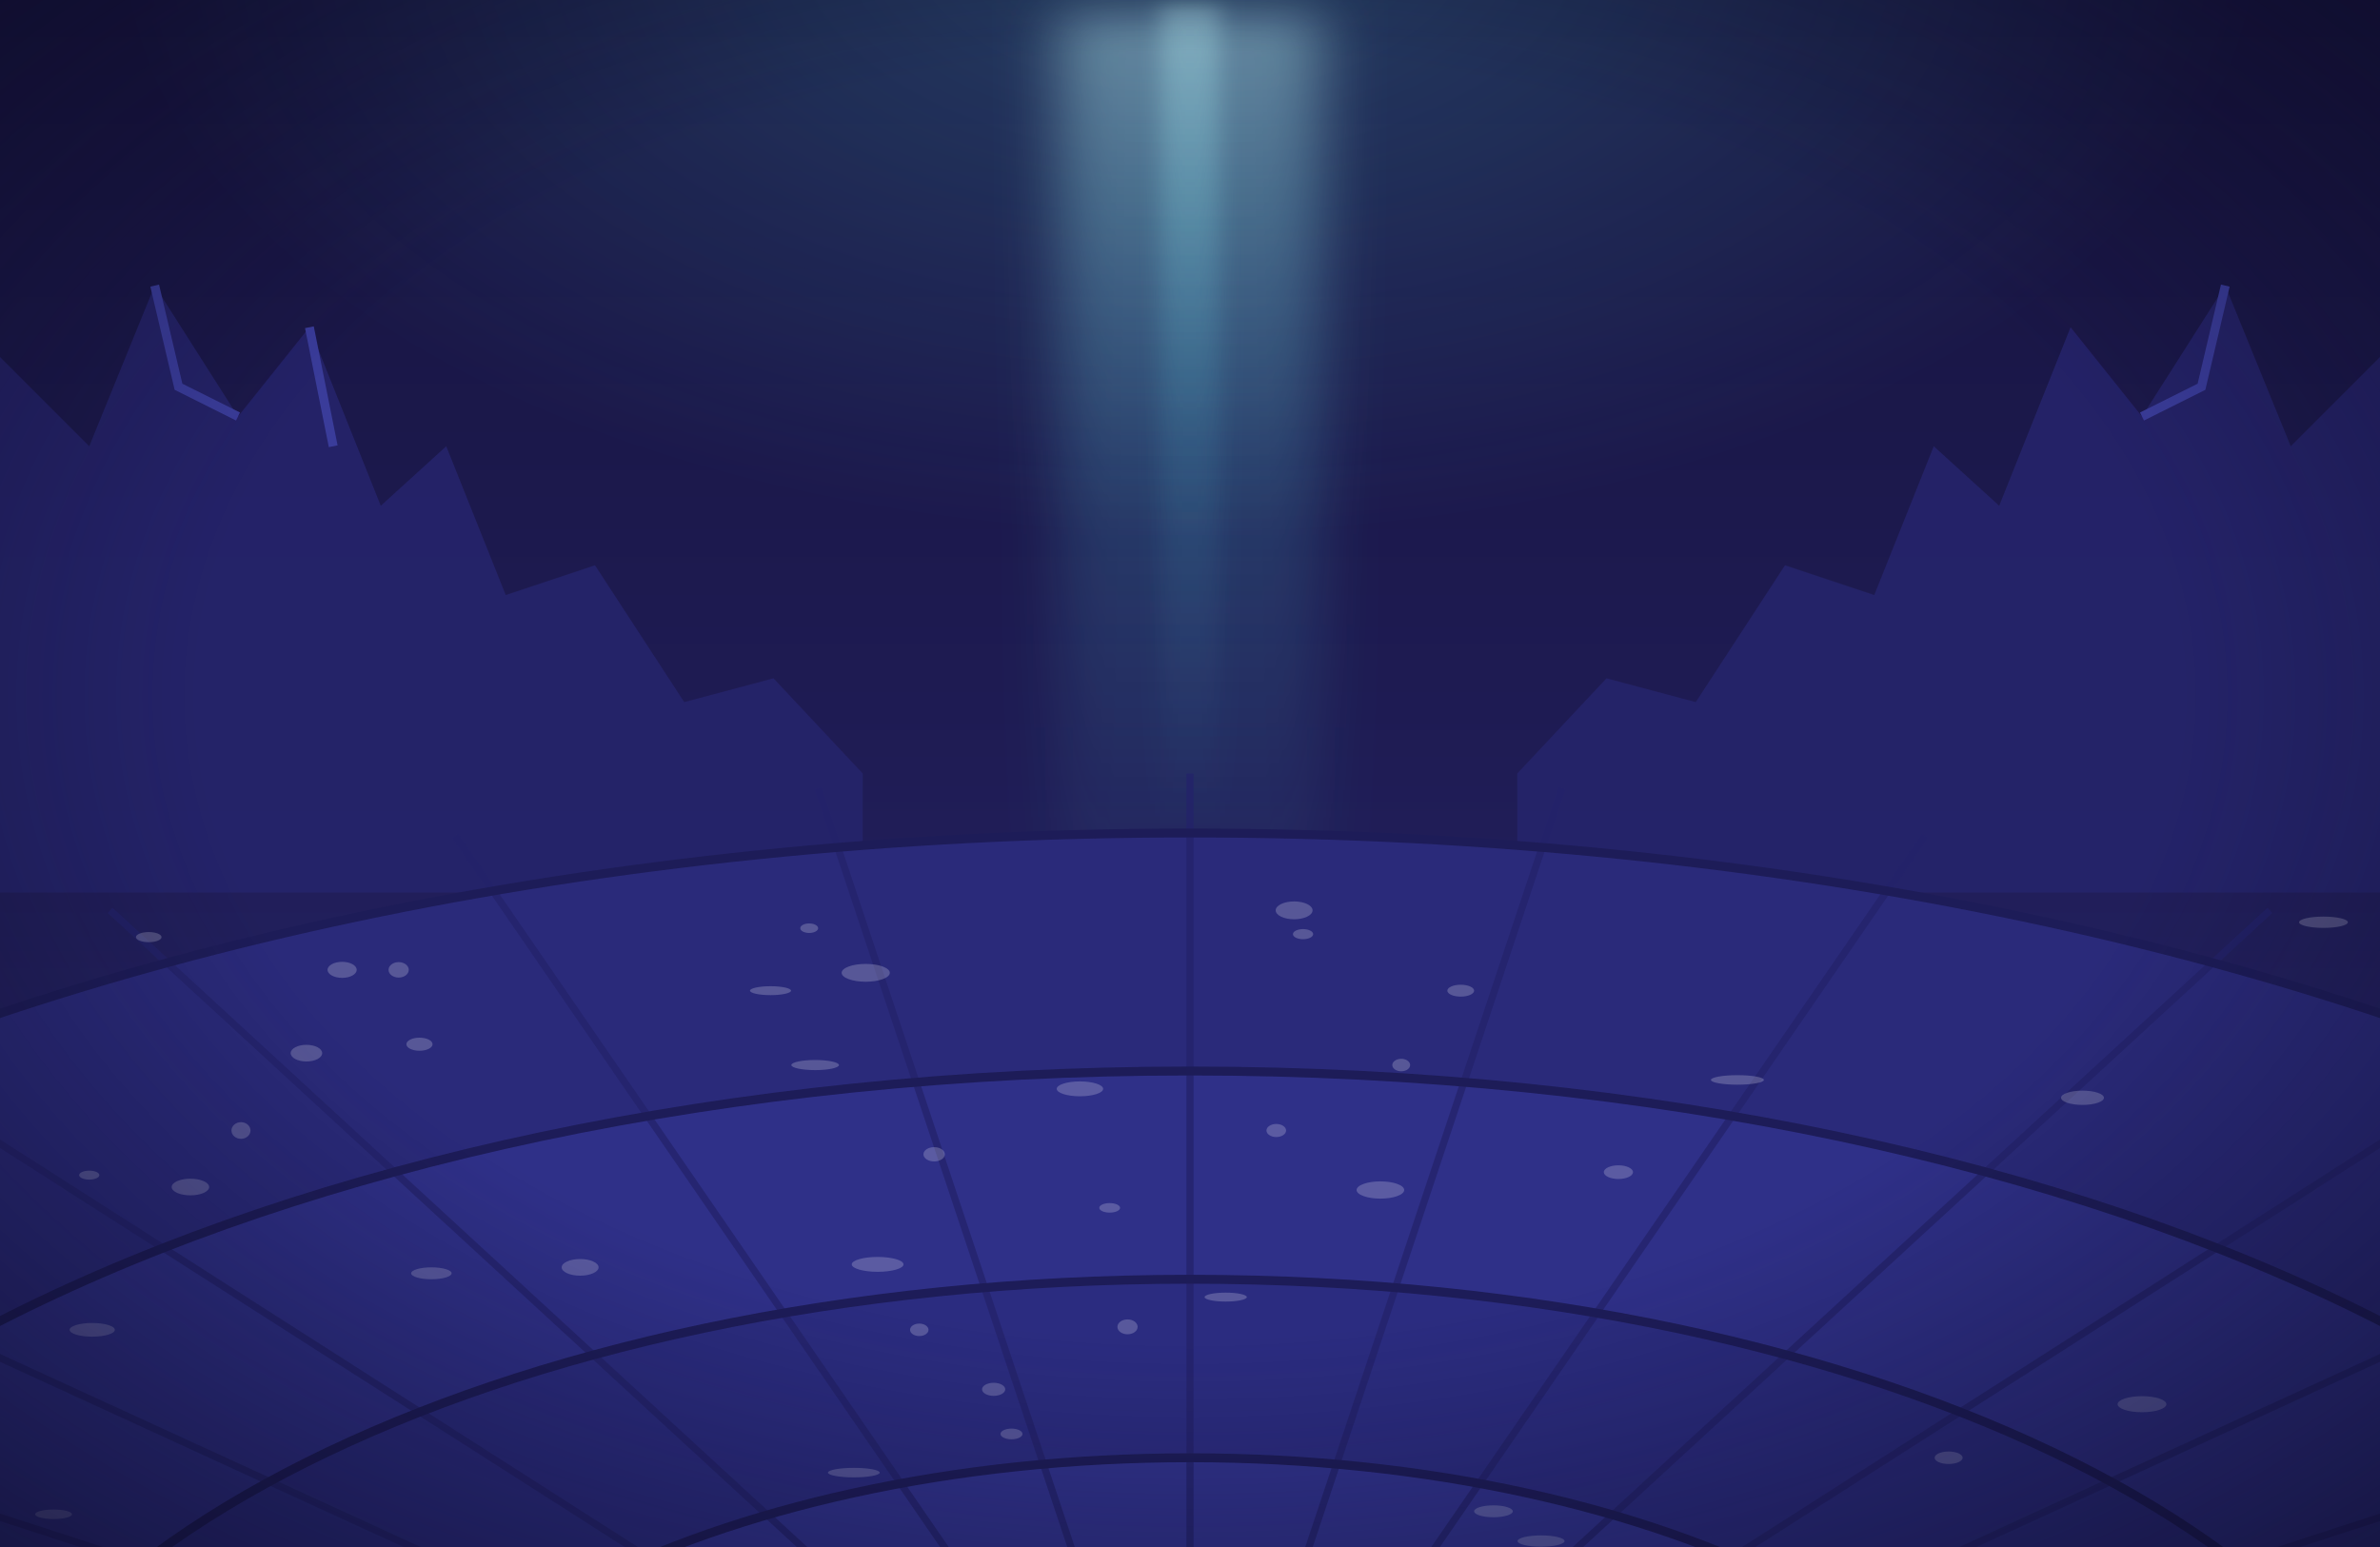
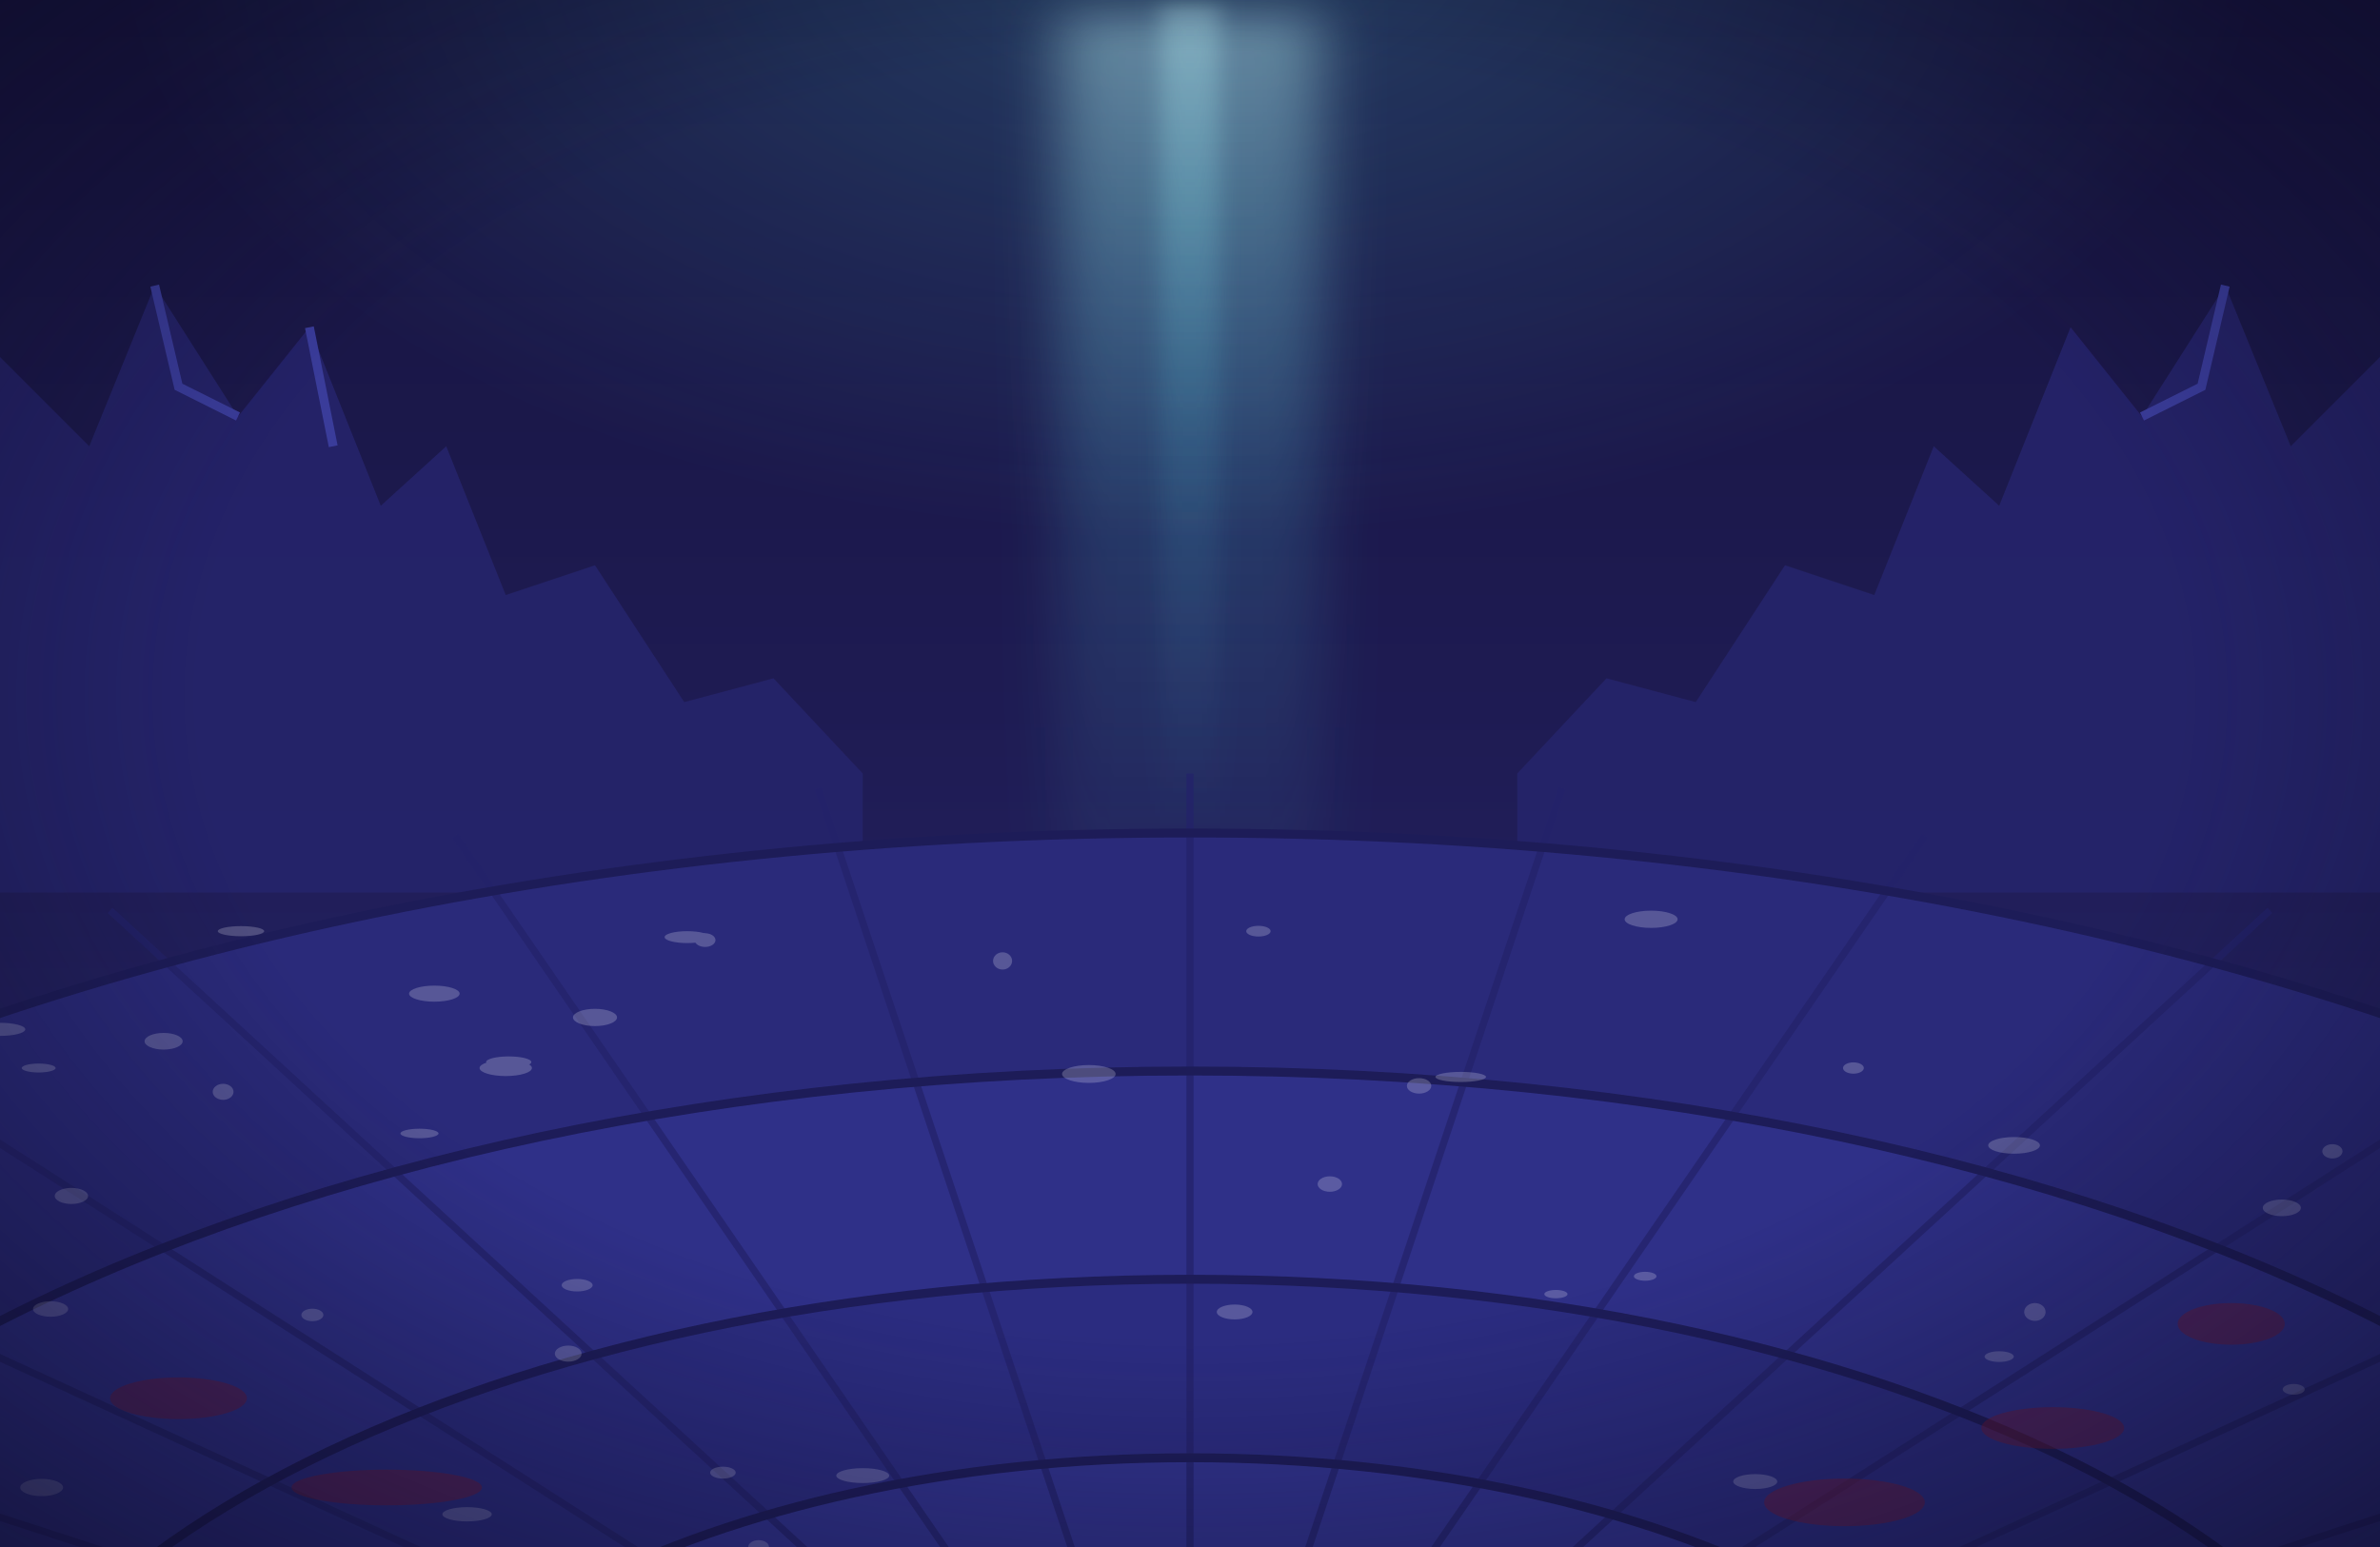
<svg xmlns="http://www.w3.org/2000/svg" viewBox="0 0 800 520" width="800" height="520">
  <defs>
    <linearGradient id="sky" x1="0" y1="0" x2="0" y2="1">
      <stop offset="0" stop-color="#16133d" />
      <stop offset=".5" stop-color="#1f1c55" />
      <stop offset="1" stop-color="#2a2a74" />
    </linearGradient>
    <radialGradient id="top">
      <stop offset="0" stop-color="#62f0ff" stop-opacity=".2" />
      <stop offset="1" stop-color="#62f0ff" stop-opacity="0" />
    </radialGradient>
    <linearGradient id="beam" x1="0" y1="0" x2="0" y2="1">
      <stop offset="0" stop-color="#d4feff" stop-opacity=".45" />
      <stop offset=".55" stop-color="#62f0ff" stop-opacity=".14" />
      <stop offset="1" stop-color="#62f0ff" stop-opacity="0" />
    </linearGradient>
    <radialGradient id="vig" cx=".5" cy=".45" r=".75">
      <stop offset=".55" stop-color="#0b0a24" stop-opacity="0" />
      <stop offset="1" stop-color="#0b0a24" stop-opacity=".7" />
    </radialGradient>
    <filter id="b8" x="-50%" y="-50%" width="200%" height="200%">
      <feGaussianBlur stdDeviation="10" />
    </filter>
    <filter id="b3" x="-50%" y="-50%" width="200%" height="200%">
      <feGaussianBlur stdDeviation="4" />
    </filter>
  </defs>
  <rect width="800" height="520" fill="url(#sky)" />
  <ellipse cx="400" cy="-20" rx="360" ry="200" fill="url(#top)" />
  <path d="M0 250L0 120L30 150L52 96L80 140L104 110L128 170L150 150L170 200L200 190L230 236L260 228L290 260V300H0Z" fill="#25236a" opacity=".9" />
  <path d="M0 250L0 120L30 150L52 96L80 140L104 110L128 170L150 150L170 200L200 190L230 236L260 228L290 260V300H0Z" transform="translate(800 0) scale(-1 1)" fill="#25236a" opacity=".9" />
  <path d="M52 96L60 130L80 140M104 110L112 150M748 96L740 130L720 140" fill="none" stroke="#3a3c9a" stroke-width="3" />
  <rect x="356" y="-20" width="88" height="360" fill="url(#beam)" filter="url(#b8)" />
  <rect x="390" y="-20" width="20" height="300" fill="url(#beam)" opacity=".8" filter="url(#b3)" />
  <ellipse cx="400" cy="640" rx="720" ry="360" fill="#2a2a7a" />
  <ellipse cx="400" cy="640" rx="560" ry="280" fill="#2f3088" />
  <ellipse cx="400" cy="640" rx="420" ry="210" fill="#2b2c80" />
  <ellipse cx="400" cy="640" rx="290" ry="150" fill="#31338e" />
  <g stroke="#23226a" stroke-width="2.4" opacity=".75">
    <line x1="400" y1="640" x2="1158" y2="610" />
    <line x1="400" y1="640" x2="1137" y2="548" />
    <line x1="400" y1="640" x2="1097" y2="488" />
    <line x1="400" y1="640" x2="1037" y2="433" />
    <line x1="400" y1="640" x2="960" y2="383" />
    <line x1="400" y1="640" x2="868" y2="341" />
    <line x1="400" y1="640" x2="763" y2="306" />
    <line x1="400" y1="640" x2="647" y2="281" />
    <line x1="400" y1="640" x2="525" y2="265" />
    <line x1="400" y1="640" x2="400" y2="260" />
    <line x1="400" y1="640" x2="275" y2="265" />
    <line x1="400" y1="640" x2="153" y2="281" />
    <line x1="400" y1="640" x2="37" y2="306" />
    <line x1="400" y1="640" x2="-68" y2="341" />
    <line x1="400" y1="640" x2="-160" y2="383" />
    <line x1="400" y1="640" x2="-237" y2="433" />
    <line x1="400" y1="640" x2="-297" y2="488" />
    <line x1="400" y1="640" x2="-337" y2="548" />
    <line x1="400" y1="640" x2="-358" y2="610" />
  </g>
  <ellipse cx="400" cy="640" rx="720" ry="360" fill="none" stroke="#1d1c58" stroke-width="3" />
  <ellipse cx="400" cy="640" rx="560" ry="280" fill="none" stroke="#1d1c58" stroke-width="3" />
  <ellipse cx="400" cy="640" rx="420" ry="210" fill="none" stroke="#1d1c58" stroke-width="3" />
  <ellipse cx="400" cy="640" rx="290" ry="150" fill="none" stroke="#1d1c58" stroke-width="3" />
+   <g fill="#7a1830" opacity=".45">
+     <ellipse cx="60" cy="470" rx="23" ry="7" />
+     <ellipse cx="130" cy="500" rx="32" ry="6" />
+     <ellipse cx="690" cy="480" rx="24" ry="7" />
+     <ellipse cx="750" cy="445" rx="18" ry="7" />
+     <ellipse cx="620" cy="505" rx="27" ry="8" />
+   </g>
  <g fill="#f4f7ff" opacity=".22">
-     <ellipse cx="259" cy="333" rx="6.9" ry="1.5" />
-     <ellipse cx="429" cy="380" rx="3.3" ry="2.2" />
-     <ellipse cx="30" cy="395" rx="3.4" ry="1.5" />
-     <ellipse cx="340" cy="482" rx="3.7" ry="1.8" />
-     <ellipse cx="502" cy="508" rx="6.5" ry="2.0" />
-     <ellipse cx="781" cy="310" rx="8.2" ry="1.9" />
-     <ellipse cx="115" cy="326" rx="4.9" ry="2.7" />
-     <ellipse cx="145" cy="428" rx="6.8" ry="2.0" />
-     <ellipse cx="438" cy="314" rx="3.4" ry="1.7" />
-     <ellipse cx="544" cy="394" rx="4.9" ry="2.3" />
-     <ellipse cx="363" cy="366" rx="7.8" ry="2.5" />
-     <ellipse cx="195" cy="426" rx="6.2" ry="2.8" />
-     <ellipse cx="584" cy="363" rx="8.9" ry="1.6" />
-     <ellipse cx="334" cy="467" rx="3.9" ry="2.2" />
-     <ellipse cx="31" cy="447" rx="7.6" ry="2.3" />
-     <ellipse cx="700" cy="369" rx="7.2" ry="2.4" />
-     <ellipse cx="464" cy="400" rx="8.0" ry="2.9" />
-     <ellipse cx="379" cy="446" rx="3.4" ry="2.5" />
-     <ellipse cx="518" cy="518" rx="7.9" ry="1.9" />
-     <ellipse cx="309" cy="447" rx="3.1" ry="2.1" />
-     <ellipse cx="134" cy="326" rx="3.4" ry="2.6" />
-     <ellipse cx="103" cy="354" rx="5.3" ry="2.8" />
-     <ellipse cx="64" cy="399" rx="6.3" ry="2.8" />
-     <ellipse cx="655" cy="490" rx="4.7" ry="2.1" />
-     <ellipse cx="287" cy="495" rx="8.7" ry="1.6" />
-     <ellipse cx="141" cy="351" rx="4.4" ry="2.2" />
-     <ellipse cx="471" cy="358" rx="3.0" ry="2.1" />
-     <ellipse cx="295" cy="425" rx="8.7" ry="2.5" />
-     <ellipse cx="412" cy="436" rx="7.1" ry="1.5" />
-     <ellipse cx="720" cy="472" rx="8.2" ry="2.7" />
-     <ellipse cx="314" cy="388" rx="3.6" ry="2.4" />
-     <ellipse cx="50" cy="315" rx="4.3" ry="1.7" />
-     <ellipse cx="272" cy="312" rx="3.0" ry="1.6" />
-     <ellipse cx="81" cy="380" rx="3.2" ry="2.8" />
-     <ellipse cx="491" cy="333" rx="4.5" ry="2.0" />
-     <ellipse cx="291" cy="327" rx="8.1" ry="3.0" />
-     <ellipse cx="373" cy="406" rx="3.5" ry="1.6" />
-     <ellipse cx="274" cy="358" rx="8.0" ry="1.7" />
-     <ellipse cx="18" cy="509" rx="6.2" ry="1.6" />
-     <ellipse cx="435" cy="306" rx="6.2" ry="3.0" />
+     <ellipse cx="75" cy="367" rx="3.5" ry="2.7" />
+     <ellipse cx="555" cy="309" rx="8.9" ry="2.9" />
+     <ellipse cx="523" cy="435" rx="3.9" ry="1.4" />
+     <ellipse cx="423" cy="313" rx="4.1" ry="1.8" />
+     <ellipse cx="24" cy="402" rx="5.6" ry="2.7" />
+     <ellipse cx="415" cy="441" rx="6.0" ry="2.5" />
+     <ellipse cx="366" cy="361" rx="9.0" ry="3.0" />
+     <ellipse cx="672" cy="456" rx="4.9" ry="1.8" />
+     <ellipse cx="231" cy="315" rx="7.6" ry="2.0" />
+     <ellipse cx="677" cy="385" rx="8.7" ry="2.8" />
+     <ellipse cx="0" cy="346" rx="8.5" ry="2.2" />
+     <ellipse cx="784" cy="387" rx="3.4" ry="2.4" />
+     <ellipse cx="623" cy="359" rx="3.5" ry="1.9" />
+     <ellipse cx="771" cy="467" rx="3.7" ry="1.8" />
+     <ellipse cx="81" cy="313" rx="7.8" ry="1.7" />
+     <ellipse cx="447" cy="398" rx="4.1" ry="2.6" />
+     <ellipse cx="105" cy="442" rx="3.7" ry="2.1" />
+     <ellipse cx="170" cy="359" rx="8.8" ry="2.7" />
+     <ellipse cx="243" cy="495" rx="4.3" ry="2.0" />
+     <ellipse cx="684" cy="441" rx="3.6" ry="3.0" />
+     <ellipse cx="171" cy="357" rx="7.6" ry="1.9" />
+     <ellipse cx="237" cy="316" rx="3.5" ry="2.3" />
+     <ellipse cx="194" cy="432" rx="5.2" ry="2.1" />
+     <ellipse cx="767" cy="406" rx="6.4" ry="2.8" />
+     <ellipse cx="146" cy="334" rx="8.5" ry="2.7" />
+     <ellipse cx="200" cy="342" rx="7.4" ry="2.9" />
+     <ellipse cx="157" cy="509" rx="8.3" ry="2.4" />
+     <ellipse cx="337" cy="323" rx="3.2" ry="2.9" />
+     <ellipse cx="191" cy="455" rx="4.5" ry="2.7" />
+     <ellipse cx="477" cy="365" rx="4.1" ry="2.6" />
+     <ellipse cx="55" cy="350" rx="6.4" ry="2.8" />
+     <ellipse cx="491" cy="362" rx="8.5" ry="1.7" />
+     <ellipse cx="13" cy="359" rx="5.7" ry="1.5" />
+     <ellipse cx="141" cy="381" rx="6.4" ry="1.6" />
+     <ellipse cx="290" cy="496" rx="8.9" ry="2.5" />
+     <ellipse cx="553" cy="429" rx="3.8" ry="1.5" />
+     <ellipse cx="14" cy="500" rx="7.2" ry="2.9" />
+     <ellipse cx="17" cy="440" rx="5.9" ry="2.6" />
+     <ellipse cx="255" cy="520" rx="3.5" ry="2.3" />
+     <ellipse cx="590" cy="498" rx="7.4" ry="2.5" />
  </g>
  <rect width="800" height="520" fill="url(#vig)" />
</svg>
